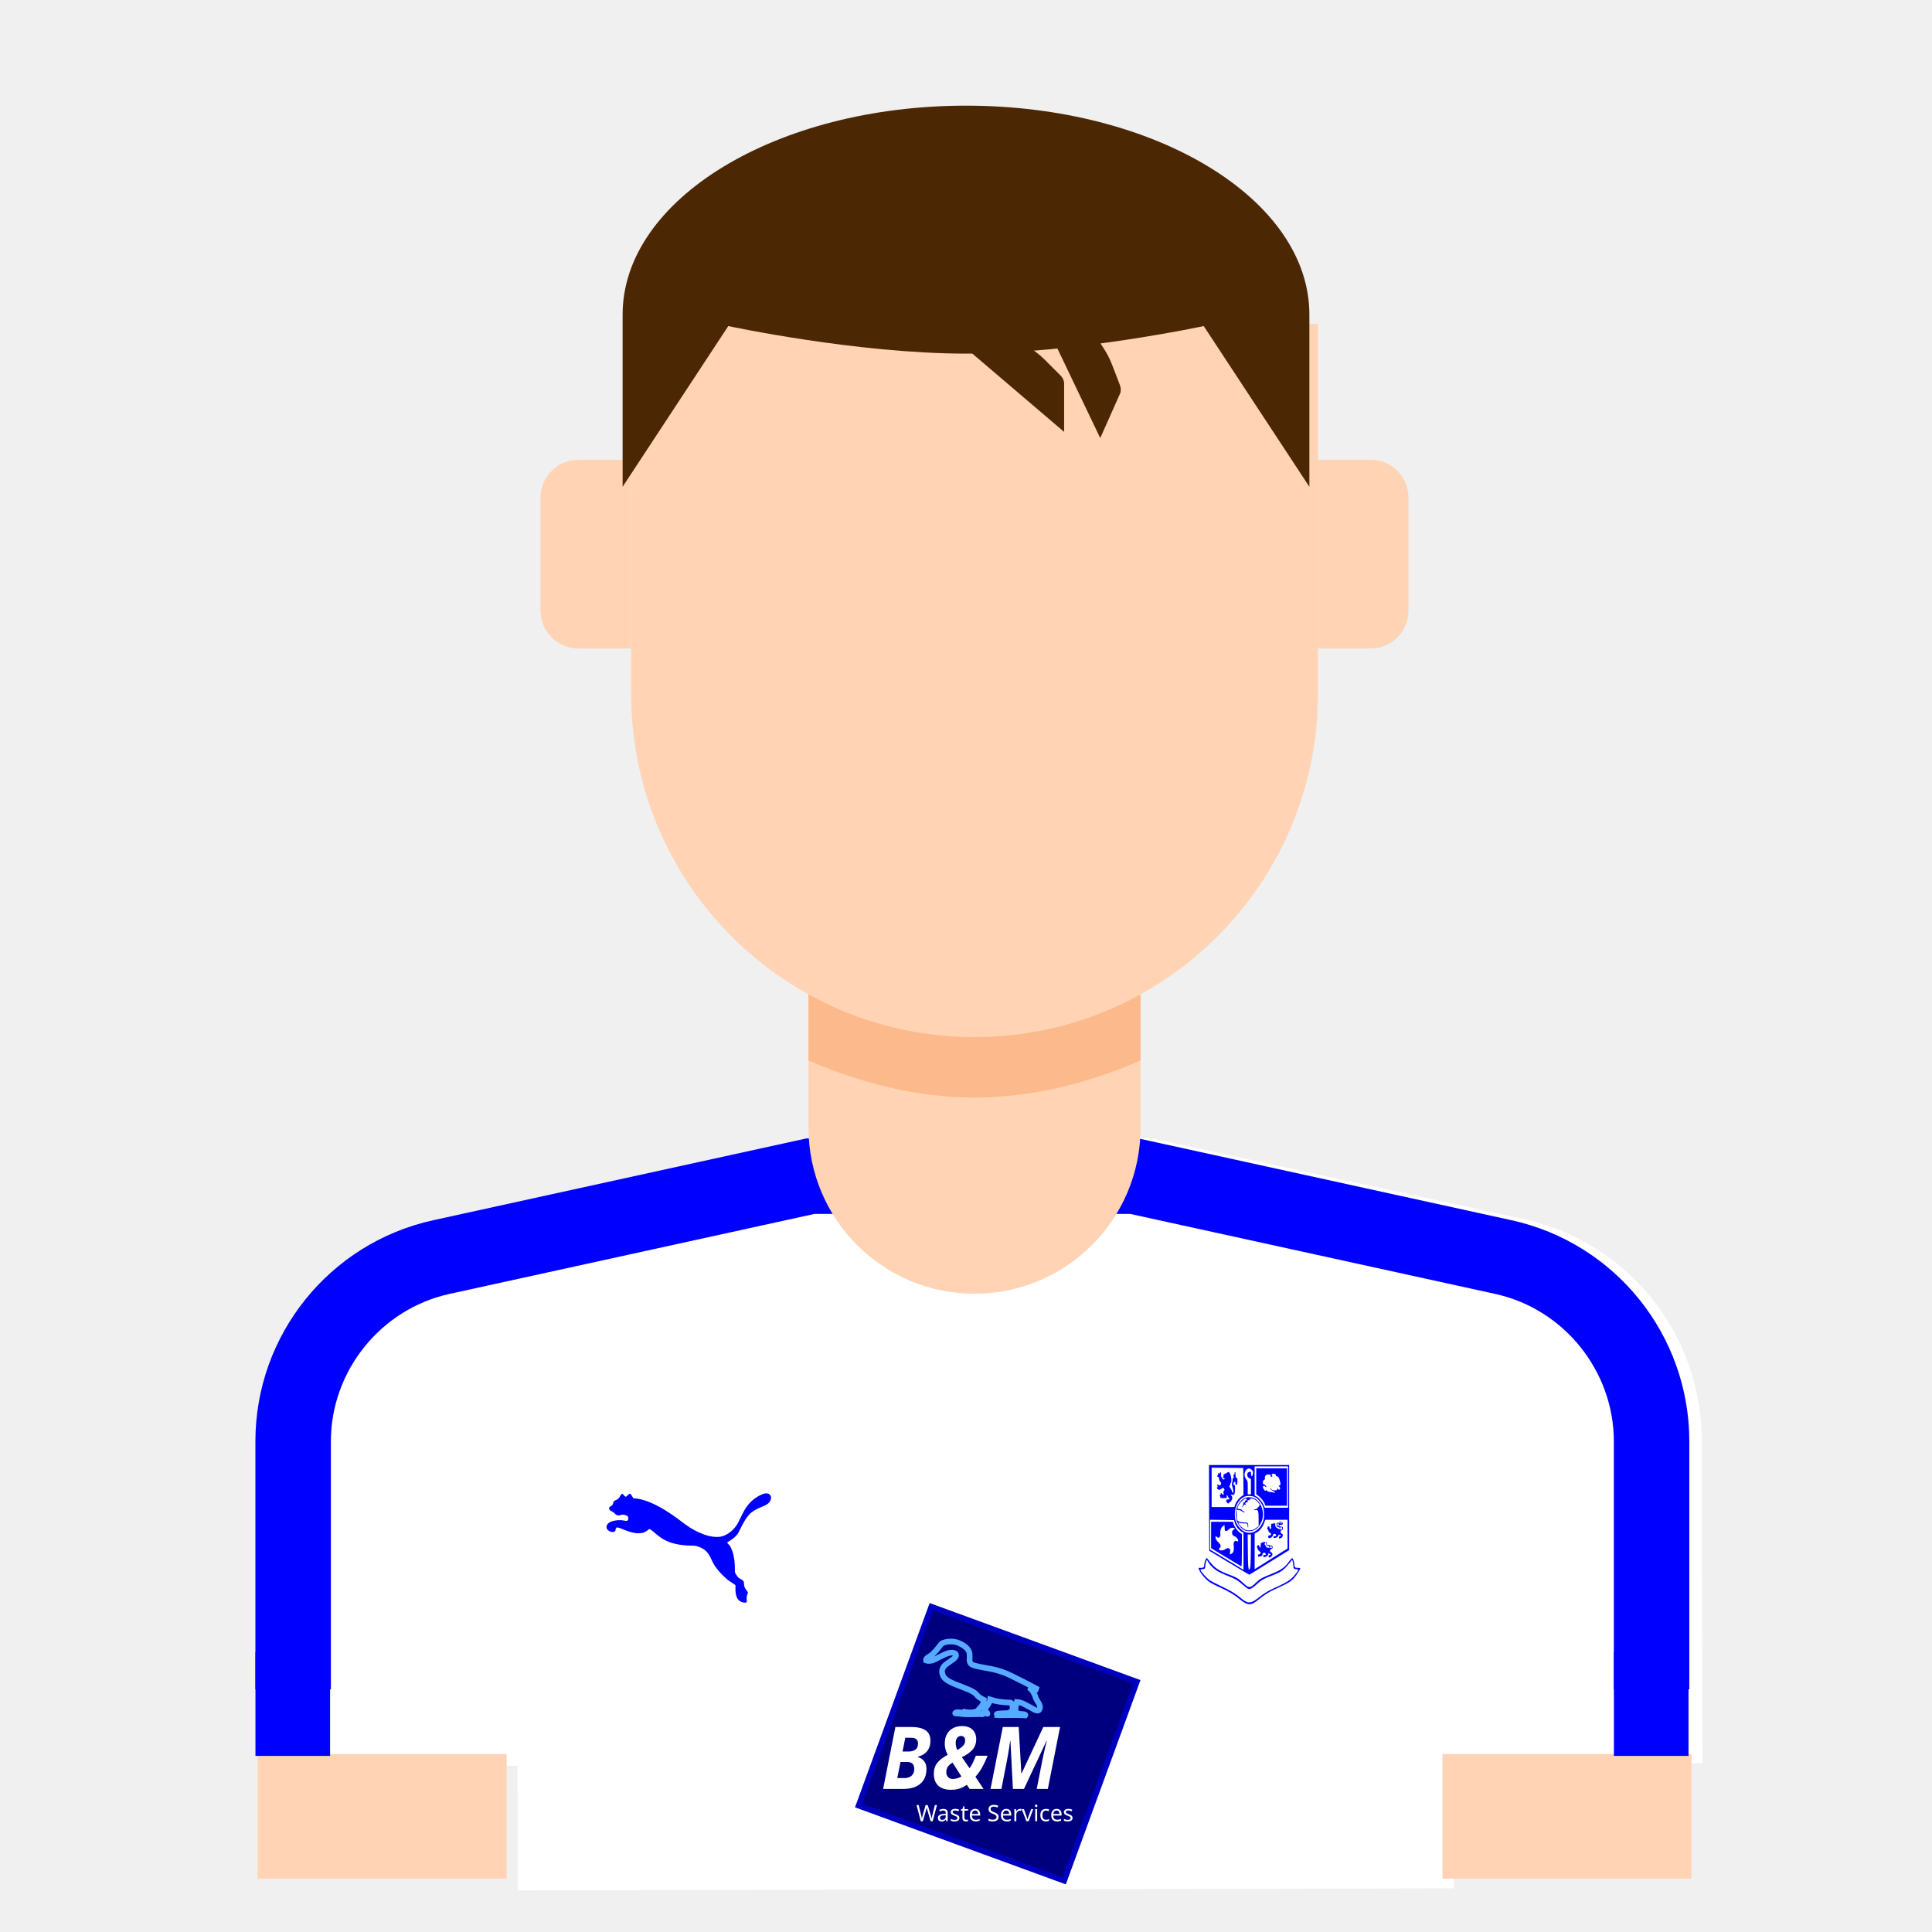
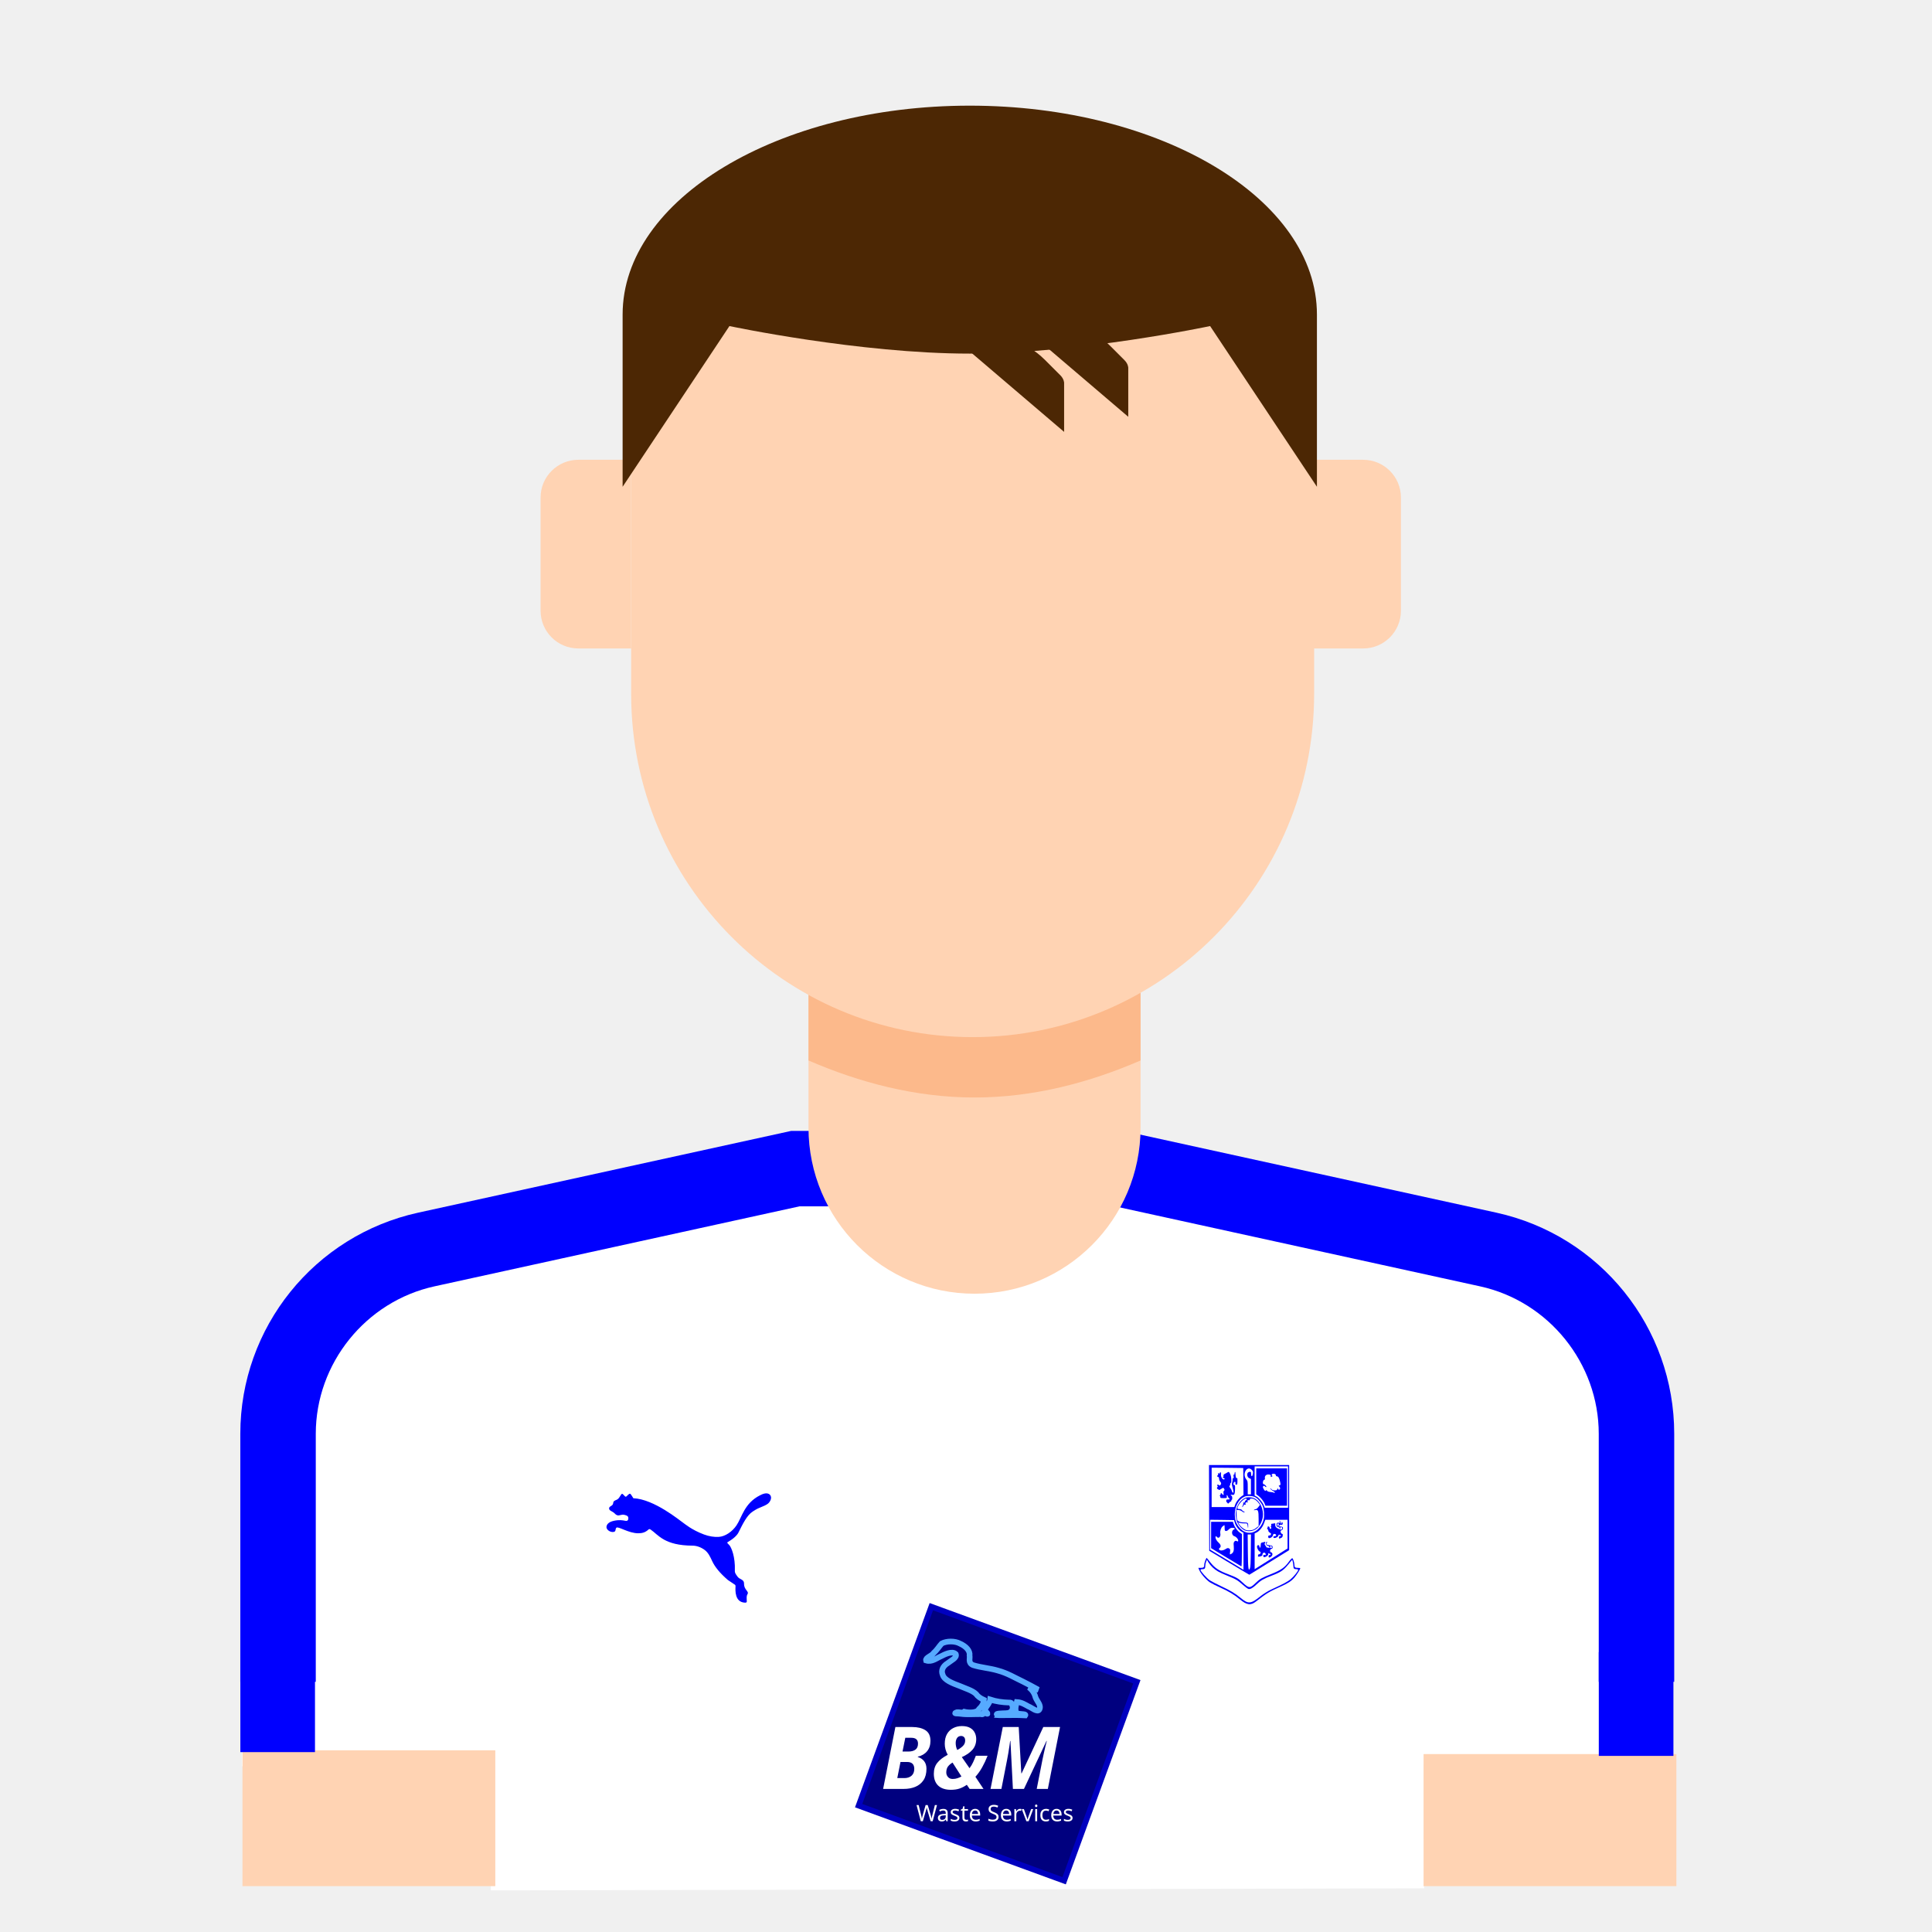
<svg xmlns="http://www.w3.org/2000/svg" width="512" height="512">
  <g>
    <rect fill="none" id="canvas_background" height="514" width="514" y="-1" x="-1" />
  </g>
  <g>
    <g id="shirt">
-       <g id="svg_1">
-         <g id="svg_2" transform="rotate(-0.1257073 261.0066,401.1983) ">
-           <path id="svg_3" fill="#ffffff" d="m261.007,301.698l44,0l98.846,21.665c27.533,6.035 47.154,30.421 47.154,58.609l0,85.726l-66,0l0,33l-124,0l-124,0l0,-33l-66,0l0,-85.726c0,-28.187 19.621,-52.574 47.154,-58.609l98.846,-21.665l44,0z" />
+       <g id="svg_1" stroke="null">
+         <g id="svg_2" transform="matrix(0.9973828,-0.002194005,0.002188268,0.9999976,-0.7131229,0.5736154) " stroke="null">
+           <path id="svg_3" fill="#ffffff" d="m254.007,301.683l44,0l98.846,21.665c27.533,6.035 47.154,30.421 47.154,58.609l0,85.726l-66,0l0,33l-124,0l-124,0l0,-33l-66,0l0,-85.726c0,-28.187 19.621,-52.574 47.154,-58.609l98.846,-21.665l44,0z" stroke="null" />
        </g>
-         <g id="svg_6">
-           <path d="m400.531,323.364l-98.846,-21.665l-44,0l-44,0l-98.846,21.665c-27.533,6.035 -47.154,30.421 -47.154,58.609l0,65.726l20,0l0,-65.726c0,-18.648 13.221,-35.08 31.436,-39.073l96.73,-21.201l83.668,0l96.73,21.201c18.215,3.992 31.436,20.425 31.436,39.073l0,65.726l20,0l0,-65.726c0,-28.188 -19.621,-52.574 -47.154,-58.609z" fill="#0000ff" id="svg_7" />
+         <g id="svg_6" stroke="null">
+           <path d="m396.531,321.364l-98.846,-21.665l-44,0l-44,0l-98.846,21.665c-27.533,6.035 -47.154,30.421 -47.154,58.609l0,65.726l20,0l0,-65.726c0,-18.648 13.221,-35.08 31.436,-39.073l96.73,-21.201l83.668,0l96.73,21.201c18.215,3.992 31.436,20.425 31.436,39.073l0,65.726l20,0l0,-65.726c0,-28.188 -19.621,-52.574 -47.154,-58.609z" fill="#0000ff" id="svg_7" stroke="null" />
        </g>
      </g>
    </g>
    <g id="skin-light">
      <g id="svg_10">
        <path id="svg_12" fill="#ffd3b3" d="m214.26,262.848l0,36c0,24.301 19.699,44 44,44s44,-19.699 44,-44l0,-36l-88,0z" />
      </g>
      <g id="svg_13">
        <path id="svg_14" fill="#fcb98b" d="m214.26,281.036c13.499,5.851 28.376,9.812 44,9.812s30.501,-3.961 44,-9.812l0,-18.188l-88,0l0,18.188z" />
      </g>
-       <g id="svg_15">
-         <path id="svg_16" fill="#ffd3b3" d="m349.26,85.848l0,98c0,50.258 -40.742,91 -91,91c-50.258,0 -91,-40.742 -91,-91l0,-98l182,0z" />
+       <g id="svg_15" stroke="null">
+         <path id="svg_16" fill="#ffd3b3" d="m348.26,85.848l0,98c0,50.258 -40.518,91 -90.5,91c-49.982,0 -90.5,-40.742 -90.5,-91l0,-98l181,0l0,0z" stroke="null" />
      </g>
      <g id="svg_17">
        <path id="svg_18" fill="#ffd3b3" d="m153.26,171.848l14,0l0,-50l-14,0c-5.523,0 -10,4.477 -10,10l0,30c0,5.523 4.477,10 10,10z" />
      </g>
      <g id="svg_19">
-         <path id="svg_20" fill="#ffd3b3" d="m363.26,171.848l-14,0l0,-50l14,0c5.523,0 10,4.477 10,10l0,30c0,5.523 -4.477,10 -10,10z" />
+         <path id="svg_20" fill="#ffd3b3" d="m361.26,171.848l-14,0l0,-50l14,0c5.523,0 10,4.477 10,10l0,30c0,5.523 -4.477,10 -10,10z" />
      </g>
-       <g id="svg_21">
-         <path id="svg_22" fill="#ffd3b3" d="m134.26,497.848l-66,0l0,-33l66,0l0,33z" />
+       <g stroke="null" id="svg_21">
+         <path stroke="null" id="svg_22" fill="#ffd3b3" d="m131.26,499.848l-67,0l0,-36l67,0l0,36z" />
      </g>
-       <g id="svg_23">
-         <path id="svg_24" fill="#ffd3b3" d="m382.26,464.848l66,0l0,33l-66,0l0,-33z" />
+       <g stroke="null" id="svg_23">
+         <path stroke="null" id="svg_24" fill="#ffd3b3" d="m377.26,464.848l67,0l0,35l-67,0l0,-35z" />
      </g>
    </g>
    <g id="svg_9" stroke="null">
      <path id="animal" fill="#0000ff" d="m164.842,395.878c-0.28,0.035 -0.55,0.916 -1.091,1.375c-0.396,0.33 -0.891,0.311 -1.153,0.72c-0.1,0.152 -0.068,0.414 -0.18,0.663c-0.222,0.502 -1,0.546 -1,1.092c-0.003,0.59 0.648,0.702 1.213,1.121c0.441,0.336 0.483,0.568 1.017,0.732c0.456,0.131 1.134,-0.3 1.744,-0.145c0.5,0.127 0.98,0.218 1.094,0.657c0.1,0.405 -0.007,1.032 -0.615,0.959c-0.205,-0.02 -1.093,-0.274 -2.183,-0.175c-1.317,0.128 -2.819,0.494 -2.966,1.746c-0.081,0.699 0.934,1.524 1.914,1.356c0.677,-0.113 0.357,-0.795 0.725,-1.126c0.484,-0.425 3.225,1.48 5.772,1.48c1.073,0 1.871,-0.231 2.663,-0.939c0.074,-0.054 0.164,-0.17 0.279,-0.177c0.108,0.008 0.297,0.098 0.359,0.137c2.051,1.406 3.602,4.228 11.143,4.261c1.061,0.005 2.268,0.437 3.255,1.205c0.88,0.694 1.393,1.774 1.894,2.869c0.755,1.643 2.107,3.241 4.158,5.02c0.112,0.095 1.8,1.215 1.936,1.298c0.02,0.013 0.145,0.265 0.102,0.405c-0.05,1.067 -0.232,4.168 2.479,4.309c0.662,0.029 0.49,-0.369 0.49,-0.642c-0.002,-0.54 -0.117,-1.077 0.216,-1.631c0.456,-0.76 -0.968,-1.11 -0.927,-2.755c0.029,-1.226 -1.179,-1.017 -1.791,-1.952c-0.353,-0.541 -0.667,-0.828 -0.644,-1.49c0.138,-3.725 -0.93,-6.173 -1.462,-6.775c-0.415,-0.454 -0.759,-0.634 -0.38,-0.843c2.263,-1.276 2.776,-2.461 2.776,-2.461c1.203,-2.412 2.285,-4.615 3.777,-5.585c0.3,-0.201 1.071,-0.691 1.544,-0.884c1.392,-0.56 2.125,-0.9 2.53,-1.235c0.639,-0.531 1.146,-1.641 0.532,-2.313c-0.763,-0.83 -2.082,-0.172 -2.663,0.123c-4.159,2.105 -4.772,5.819 -6.213,7.952c-1.15,1.704 -3.018,2.956 -4.689,3.058c-1.252,0.079 -2.603,-0.137 -3.947,-0.64c-3.27,-1.223 -5.058,-2.801 -5.482,-3.08c-0.878,-0.578 -7.697,-6.289 -13.223,-6.522c0,0 -0.686,-1.172 -0.859,-1.19c-0.404,-0.045 -0.818,0.699 -1.114,0.786c-0.277,0.078 -0.746,-0.805 -1.027,-0.766" stroke="null" />
    </g>
    <rect stroke="#0000bf" transform="rotate(20.075 264.4109,462.0998) " id="svg_31" height="56.137" width="57.983" y="434.032" x="235.419" stroke-width="1.5" fill="#00007f" />
-     <rect stroke="#0000ff" id="svg_4" height="26" width="18.277" y="438.581" x="68.447" stroke-width="1.5" fill="#0000ff" />
-     <rect stroke="#0000ff" id="svg_5" height="26" width="18.277" y="438.581" x="428.447" stroke-width="1.5" fill="#0000ff" />
+     <rect id="svg_4" height="27" width="18.277" y="436.581" x="64.447" stroke-width="1.5" fill="#0000ff" stroke="#0000ff" />
+     <rect stroke="#0000ff" id="svg_5" height="26" width="18.277" y="438.581" x="424.447" stroke-width="1.5" fill="#0000ff" />
    <text stroke="#0000bf" transform="matrix(1.071669,0,0,1.148639,-17.16911,-71.00088) " font-weight="bold" font-style="italic" xml:space="preserve" text-anchor="start" font-family="Arvo, sans-serif" font-size="20" id="svg_8" y="474.548" x="233.891" stroke-width="0" fill="#ffffff">B&amp;M</text>
-     <path stroke="#56aaff" id="svg_29" d="m264.597,454.531c-1.562,-0.477 1.305,-0.481 1.963,-0.514c1.708,-0.018 1.94,-1.196 1.764,-1.945c-0.25,-0.307 -0.005,-0.974 -0.885,-0.874c-1.758,-0.047 -3.498,-0.298 -5.028,-0.799c-0.094,0.842 -0.831,1.613 -1.322,2.41c-0.645,0.403 1.64,1.843 0.049,1.2c-1.03,-0.55 0.007,0.572 -1.272,0.256c-1.736,-0.021 -3.534,0.157 -5.229,-0.081c-0.57,-0.137 -2.354,0.034 -1.054,-0.425c0.738,-0.077 1.385,0.293 1.942,-0.133c1.321,0.313 3.422,0.316 3.902,-0.672c0.798,-0.748 1.287,-1.586 1.317,-2.464c-0.934,-0.413 -1.675,-0.947 -2.1,-1.583c-0.983,-0.93 -2.776,-1.44 -4.247,-2.084c-1.951,-0.729 -4.197,-1.569 -4.579,-3.008c-0.465,-1.067 0.003,-2.236 1.32,-3.046c0.889,-0.73 2.541,-1.409 2.163,-2.412c-0.961,-0.982 -3.039,0.127 -3.982,0.604c-1.137,0.462 -2.36,1.581 -3.911,1.079c-0.196,-0.76 1.561,-1.236 1.993,-1.945c0.895,-0.798 1.425,-1.725 2.159,-2.546c1.328,-0.71 3.523,-0.714 4.835,0.019c1.674,0.749 2.718,1.932 2.554,3.162c0.161,0.849 -0.472,1.956 0.94,2.546c2.041,0.651 4.447,0.808 6.522,1.432c2.594,0.688 4.541,1.929 6.724,2.95c1.344,0.701 2.725,1.381 4.002,2.122c-0.854,-0.147 -1.644,-0.396 -2.461,-0.599c1.058,0.79 1.533,1.762 1.784,2.733c0.412,1.029 1.564,2.035 0.986,3.124c-0.504,0.906 -2.11,-0.559 -2.896,-0.816c-0.898,-0.486 -1.786,-1.087 -3.087,-1.171c-0.235,0.874 -0.476,1.782 -0.209,2.657c0.157,0.775 2.85,0.31 2.46,0.884c-2.256,-0.141 -4.521,-0.022 -6.783,-0.039l-0.335,-0.02l0,0l0,0z" stroke-width="1.5" fill="none" />
+     <path stroke="#56aaff" id="svg_29" d="m264.597,454.531c-1.562,-0.477 1.305,-0.481 1.963,-0.514c1.708,-0.018 1.94,-1.196 1.764,-1.945c-0.25,-0.307 -0.005,-0.974 -0.885,-0.874c-1.758,-0.047 -3.498,-0.298 -5.028,-0.799c-0.094,0.842 -0.831,1.613 -1.322,2.41c-0.645,0.403 1.64,1.843 0.049,1.2c-1.03,-0.55 0.007,0.572 -1.272,0.256c-1.736,-0.021 -3.534,0.157 -5.229,-0.081c-0.57,-0.137 -2.354,0.034 -1.054,-0.425c0.738,-0.077 1.385,0.293 1.942,-0.133c1.321,0.313 3.422,0.316 3.902,-0.672c0.798,-0.748 1.287,-1.586 1.317,-2.464c-0.934,-0.413 -1.675,-0.947 -2.1,-1.583c-0.983,-0.93 -2.776,-1.44 -4.247,-2.084c-1.951,-0.729 -4.197,-1.569 -4.579,-3.008c-0.465,-1.067 0.003,-2.236 1.32,-3.046c0.889,-0.73 2.541,-1.409 2.163,-2.412c-0.961,-0.982 -3.039,0.127 -3.982,0.604c-1.137,0.462 -2.36,1.581 -3.911,1.079c-0.196,-0.76 1.561,-1.236 1.993,-1.945c0.895,-0.798 1.425,-1.725 2.159,-2.546c1.328,-0.71 3.523,-0.714 4.835,0.019c1.674,0.749 2.718,1.932 2.554,3.162c0.161,0.849 -0.472,1.956 0.94,2.546c2.041,0.651 4.447,0.808 6.522,1.432c2.594,0.688 4.541,1.929 6.724,2.95c1.344,0.701 2.725,1.381 4.002,2.122c-0.854,-0.147 -1.644,-0.396 -2.461,-0.599c1.058,0.79 1.533,1.762 1.784,2.733c0.412,1.029 1.564,2.035 0.986,3.124c-0.504,0.906 -2.11,-0.559 -2.896,-0.816c-0.898,-0.486 -1.786,-1.087 -3.087,-1.171c-0.235,0.874 -0.476,1.782 -0.209,2.657c0.157,0.775 2.85,0.31 2.46,0.884c-2.256,-0.141 -4.521,-0.022 -6.783,-0.039l-0.335,-0.02l0,0l0,0l0,-0z" stroke-width="1.5" fill="none" />
    <text xml:space="preserve" text-anchor="start" font-family="Arvo, sans-serif" font-size="6" id="svg_33" y="482.644" x="242.812" fill-opacity="null" stroke-width="0" stroke="#0000bf" fill="#ffffff">Waste Services</text>
    <g transform="translate(0,217) scale(0.1,-0.1) " fill="#000000" id="svg_31">
-       <path d="m3204.229,-1826.051l0.422,-113.631l43.185,-26.018c23.632,-14.16 47.546,-28.496 53.032,-31.682l9.988,-5.841l52.751,32.567l52.751,32.567l0,112.746l0,112.923l-106.205,0l-106.205,0l0.281,-113.631l0,-0zm209.316,55.223l0,-54.869l-30.947,0l-30.947,0l-2.673,6.726c-3.235,8.142 -13.223,20 -19.412,23.186l-4.642,2.301l0,38.762l0,38.762l44.311,0l44.311,0l0,-54.869l-0,-0zm-118.443,14.691l0.281,-35.753l-4.22,-2.832c-7.033,-4.602 -14.77,-14.337 -17.584,-22.124l-2.532,-7.08l-30.103,0l-29.963,0l0,52.214l0,52.214l41.919,-0.354l41.779,-0.531l0.422,-35.753l0,-0zm22.226,30.797c3.376,-3.717 3.657,-4.956 2.813,-10.797c-0.985,-6.903 -4.22,-8.142 -4.501,-1.77c-0.141,1.77 -0.281,4.425 -0.422,5.664c-0.141,3.186 -7.174,1.947 -9.003,-1.593c-2.391,-4.779 0,-11.682 4.642,-13.629l4.22,-1.947l0,-20.354l0,-20.531l-4.22,0l-4.22,0l0,17.523c0,17.169 -0.141,17.7 -4.22,22.832c-11.254,14.337 2.813,37.523 14.911,24.602l0,0zm11.113,-73.453c6.611,-4.248 14.911,-14.691 18.287,-23.186c3.235,-8.142 4.361,-24.779 2.11,-34.337c-2.673,-12.036 -10.832,-24.248 -20.256,-30.266c-15.755,-10.266 -33.62,-6.018 -45.858,10.62c-7.737,10.62 -10.269,18.585 -10.41,32.744c0,20.354 10.269,39.824 25.039,46.55c8.018,3.894 23.773,2.655 31.088,-2.124zm-55.986,-66.727c2.391,-8.673 10.55,-19.469 17.584,-23.363l5.345,-3.009l0,-49.028l0,-49.205l-30.525,18.585c-16.88,10.266 -36.855,22.301 -44.311,26.726l-13.786,8.142l0,39.647l0,39.47l31.791,-0.354l31.932,-0.531l1.969,-7.08l-0,0zm139.684,-30.089l0,-38.054l-43.607,-27.434l-43.607,-27.434l0,47.435l0,47.435l4.642,2.124c7.455,3.363 16.036,13.806 19.975,24.248l3.657,9.735l29.4,0l29.541,0l0,-38.054l-0,0zm-97.343,-43.718c-0.281,-32.39 -0.844,-44.072 -2.391,-47.258c-3.939,-8.85 -5.064,0.354 -5.486,46.373l-0.422,43.718l4.361,0l4.361,0l-0.422,-42.833l-0,0z" id="svg_33" fill="#0000ff" stroke="null" />
-       <path d="m3329.143,-1755.607l0,-34.337l6.189,-4.602c6.471,-4.779 14.208,-14.691 16.599,-21.593l1.547,-4.248l28.696,0l28.556,0l0,49.559l0,49.559l-40.794,0l-40.794,0l0,-34.337l0,-0zm49.797,19.116c1.266,-0.531 2.251,-2.124 2.251,-3.54c0,-1.416 1.407,-2.478 3.235,-2.478c3.517,0 6.752,-6.549 8.581,-17.169c0.844,-4.779 0.563,-5.664 -2.11,-6.726c-2.813,-1.239 -2.813,-1.416 -0.844,-3.009c3.376,-2.301 3.095,-8.496 -0.422,-8.496c-1.688,0 -2.813,1.239 -2.954,3.186c0,2.301 -0.281,2.124 -1.266,-0.885c-1.125,-3.363 -2.391,-4.071 -7.455,-4.071c-3.798,0 -6.893,1.062 -8.018,2.655c-0.985,1.416 -2.391,2.655 -3.235,2.655c-2.11,0 4.783,-6.372 8.581,-7.788c1.688,-0.708 3.095,-2.124 3.095,-3.186c0,-1.062 -0.985,-1.239 -2.391,-0.531c-1.407,0.885 -5.627,1.593 -9.565,1.947c-4.22,0.354 -7.596,1.593 -8.581,3.186c-1.125,2.124 -1.829,2.301 -3.235,0.531c-1.407,-1.593 -2.391,-1.062 -5.064,2.832c-1.829,2.655 -3.095,6.018 -2.673,7.434c0.985,3.009 4.22,3.54 5.486,0.885c0.422,-0.885 1.829,-1.77 2.954,-1.77c1.407,0 1.266,0.885 -0.844,3.54c-1.547,1.947 -3.657,3.54 -4.783,3.54c-1.125,0 -2.391,1.239 -2.813,2.832c-0.985,3.363 1.407,9.558 3.939,9.558c1.125,0 1.688,1.416 1.266,4.071c-0.985,6.018 3.798,10.443 10.41,9.735c4.079,-0.354 5.345,-1.239 5.205,-3.54c-0.281,-3.54 -0.281,-3.54 2.954,-2.124c1.688,0.885 1.829,1.593 0.703,2.478c-4.22,3.363 2.251,6.903 7.596,4.248l-0,0z" id="svg_34" fill="#0000ff" stroke="null" />
-       <path d="m3253.182,-1731.89c-1.125,-0.885 -4.22,-2.478 -6.752,-3.717c-3.517,-1.593 -4.501,-3.009 -4.079,-5.487c0.563,-2.124 0,-3.186 -1.547,-3.186c-1.407,-0.177 -0.563,-1.239 1.829,-2.478c3.798,-2.124 3.939,-2.478 1.547,-3.717c-3.939,-2.124 -9.565,7.08 -8.44,13.806c0.563,3.717 0.281,4.779 -1.547,4.779c-1.266,0 -1.829,-0.885 -1.266,-1.947c0.563,-1.416 -0.141,-1.593 -2.251,-0.708c-2.251,0.885 -2.954,0.708 -2.532,-1.062c0.422,-1.416 -0.281,-3.54 -1.547,-4.602c-1.969,-1.947 -1.829,-2.301 0.985,-3.363c2.11,-0.708 3.095,-2.478 3.095,-5.31c0,-2.301 1.266,-5.664 2.813,-7.257c3.376,-3.717 3.517,-6.372 0.703,-9.381c-1.688,-1.77 -2.532,-1.77 -4.22,0c-2.673,2.832 -5.627,0.531 -3.376,-2.832c1.125,-1.77 1.125,-2.478 0,-2.478c-0.844,0 -1.547,-1.239 -1.547,-2.655c0,-1.416 0.844,-2.655 1.969,-2.655c1.125,0 2.251,-0.885 2.532,-1.947c0.281,-1.062 2.813,-0.354 6.471,2.124c5.767,3.894 5.908,3.894 7.877,0.708c1.688,-3.009 1.688,-3.717 -0.281,-5.487c-1.407,-1.239 -1.829,-3.363 -1.125,-6.549c0.985,-5.31 -0.703,-6.195 -3.376,-2.124c-2.251,3.363 -4.22,3.363 -4.22,0.177c0,-1.416 -0.844,-3.009 -1.688,-3.54c-1.407,-0.885 -1.407,-1.239 -0.141,-2.124c0.985,-0.531 1.407,-1.947 0.985,-3.186c-0.563,-1.593 1.688,-2.124 8.581,-2.124c8.862,0.177 9.284,0.354 8.44,4.248c-0.985,5.31 1.266,4.956 3.235,-0.531c0.844,-2.478 2.251,-4.425 3.095,-4.425c0.703,0 1.407,-0.708 1.407,-1.593c0,-0.885 -1.969,-1.416 -4.501,-1.239c-3.657,0.177 -4.501,-0.531 -4.642,-3.363c0,-1.947 0.563,-3.717 1.266,-3.894c0.703,-0.177 1.688,-1.239 2.391,-2.478c0.844,-1.947 1.829,-1.416 4.501,1.593c1.829,2.124 3.798,3.363 4.22,2.655c0.563,-0.531 0.985,0.177 0.985,1.77c0,1.593 0.703,3.009 1.407,3.009c0.844,0 1.266,2.478 1.125,5.31c-0.141,3.009 -1.125,5.31 -2.11,5.31c-0.985,0 -1.829,0.708 -1.829,1.77c0,0.885 1.829,1.239 3.939,0.708c5.205,-1.416 6.893,1.593 7.315,12.567c0.422,12.213 0.281,13.275 -2.251,13.275c-3.095,0 -1.969,7.788 1.266,8.496c1.829,0.531 2.251,-0.354 2.11,-3.54c-0.281,-3.009 0.281,-4.071 2.391,-4.071c2.391,0 2.813,1.239 2.954,9.381c0.281,6.018 -0.141,8.85 -1.125,8.142c-2.11,-1.77 -3.939,2.832 -3.939,10.443c0,4.071 -0.563,6.372 -1.407,5.664c-0.703,-0.531 -1.407,-2.655 -1.407,-4.602c0,-2.301 -0.563,-3.186 -1.688,-2.301c-1.125,0.885 -1.266,-0.354 -0.703,-4.248c0.703,-4.425 0.422,-5.664 -1.266,-5.664c-1.125,0 -1.688,-0.885 -1.266,-1.77c0.422,-1.062 0.141,-4.425 -0.844,-7.788c-1.407,-5.133 -1.407,-7.257 0.563,-13.806c1.266,-4.248 2.391,-9.558 2.391,-11.859c0,-3.54 -0.281,-3.717 -2.11,-1.947c-1.125,1.239 -2.11,3.009 -2.11,4.071c0,1.062 -1.688,4.248 -3.798,7.08c-2.673,3.54 -3.376,5.487 -2.11,6.018c0.844,0.531 1.688,2.301 1.688,4.071c0,1.77 0.703,3.54 1.547,3.894c2.391,1.062 1.829,14.868 -0.985,21.947c-2.954,7.257 -4.361,8.319 -7.596,6.018l0,0z" id="svg_35" fill="#0000ff" stroke="null" />
+       <path d="m3204.229,-1826.051l0.422,-113.631l43.185,-26.018c23.632,-14.16 47.546,-28.496 53.032,-31.682l9.988,-5.841l52.751,32.567l52.751,32.567l0,112.746l0,112.923l-106.205,0l-106.205,0l0.281,-113.631l0,0zm209.316,55.223l0,-54.869l-30.947,0l-30.947,0l-2.673,6.726c-3.235,8.142 -13.223,20 -19.412,23.186l-4.642,2.301l0,38.762l0,38.762l44.311,0l44.311,0l0,-54.869l0,0zm-118.443,14.691l0.281,-35.753l-4.22,-2.832c-7.033,-4.602 -14.77,-14.337 -17.584,-22.124l-2.532,-7.08l-30.103,0l-29.963,0l0,52.214l0,52.214l41.919,-0.354l41.779,-0.531l0.422,-35.753l0,0l0,0zm22.226,30.797c3.376,-3.717 3.657,-4.956 2.813,-10.797c-0.985,-6.903 -4.22,-8.142 -4.501,-1.77c-0.141,1.77 -0.281,4.425 -0.422,5.664c-0.141,3.186 -7.174,1.947 -9.003,-1.593c-2.391,-4.779 0,-11.682 4.642,-13.629l4.22,-1.947l0,-20.354l0,-20.531l-4.22,0l-4.22,0l0,17.523c0,17.169 -0.141,17.7 -4.22,22.832c-11.254,14.337 2.813,37.523 14.911,24.602l0,0zm11.113,-73.453c6.611,-4.248 14.911,-14.691 18.287,-23.186c3.235,-8.142 4.361,-24.779 2.11,-34.337c-2.673,-12.036 -10.832,-24.248 -20.256,-30.266c-15.755,-10.266 -33.62,-6.018 -45.858,10.62c-7.737,10.62 -10.269,18.585 -10.41,32.744c0,20.354 10.269,39.824 25.039,46.55c8.018,3.894 23.773,2.655 31.088,-2.124zm-55.986,-66.727c2.391,-8.673 10.55,-19.469 17.584,-23.363l5.345,-3.009l0,-49.028l0,-49.205l-30.525,18.585c-16.88,10.266 -36.855,22.301 -44.311,26.726l-13.786,8.142l0,39.647l0,39.47l31.791,-0.354l31.932,-0.531l1.969,-7.08l0,0zm139.684,-30.089l0,-38.054l-43.607,-27.434l-43.607,-27.434l0,47.435l0,47.435l4.642,2.124c7.455,3.363 16.036,13.806 19.975,24.248l3.657,9.735l29.4,0l29.541,0l0,-38.054l0,0zm-97.343,-43.718c-0.281,-32.39 -0.844,-44.072 -2.391,-47.258c-3.939,-8.85 -5.064,0.354 -5.486,46.373l-0.422,43.718l4.361,0l4.361,0l-0.422,-42.833l0,0z" id="svg_33" fill="#0000ff" stroke="null" />
+       <path d="m3329.143,-1755.607l0,-34.337l6.189,-4.602c6.471,-4.779 14.208,-14.691 16.599,-21.593l1.547,-4.248l28.696,0l28.556,0l0,49.559l0,49.559l-40.794,0l-40.794,0l0,-34.337l0,0zm49.797,19.116c1.266,-0.531 2.251,-2.124 2.251,-3.54c0,-1.416 1.407,-2.478 3.235,-2.478c3.517,0 6.752,-6.549 8.581,-17.169c0.844,-4.779 0.563,-5.664 -2.11,-6.726c-2.813,-1.239 -2.813,-1.416 -0.844,-3.009c3.376,-2.301 3.095,-8.496 -0.422,-8.496c-1.688,0 -2.813,1.239 -2.954,3.186c0,2.301 -0.281,2.124 -1.266,-0.885c-1.125,-3.363 -2.391,-4.071 -7.455,-4.071c-3.798,0 -6.893,1.062 -8.018,2.655c-0.985,1.416 -2.391,2.655 -3.235,2.655c-2.11,0 4.783,-6.372 8.581,-7.788c1.688,-0.708 3.095,-2.124 3.095,-3.186c0,-1.062 -0.985,-1.239 -2.391,-0.531c-1.407,0.885 -5.627,1.593 -9.566,1.947c-4.22,0.354 -7.596,1.593 -8.581,3.186c-1.125,2.124 -1.829,2.301 -3.235,0.531c-1.407,-1.593 -2.391,-1.062 -5.064,2.832c-1.829,2.655 -3.095,6.018 -2.673,7.434c0.985,3.009 4.22,3.54 5.486,0.885c0.422,-0.885 1.829,-1.77 2.954,-1.77c1.407,0 1.266,0.885 -0.844,3.54c-1.547,1.947 -3.657,3.54 -4.783,3.54c-1.125,0 -2.391,1.239 -2.813,2.832c-0.985,3.363 1.407,9.558 3.939,9.558c1.125,0 1.688,1.416 1.266,4.071c-0.985,6.018 3.798,10.443 10.41,9.735c4.079,-0.354 5.345,-1.239 5.205,-3.54c-0.281,-3.54 -0.281,-3.54 2.954,-2.124c1.688,0.885 1.829,1.593 0.703,2.478c-4.22,3.363 2.251,6.903 7.596,4.248l0,0z" id="svg_34" fill="#0000ff" stroke="null" />
+       <path d="m3253.182,-1731.89c-1.125,-0.885 -4.22,-2.478 -6.752,-3.717c-3.517,-1.593 -4.501,-3.009 -4.079,-5.487c0.563,-2.124 0,-3.186 -1.547,-3.186c-1.407,-0.177 -0.563,-1.239 1.829,-2.478c3.798,-2.124 3.939,-2.478 1.547,-3.717c-3.939,-2.124 -9.565,7.08 -8.44,13.806c0.563,3.717 0.281,4.779 -1.547,4.779c-1.266,0 -1.829,-0.885 -1.266,-1.947c0.563,-1.416 -0.141,-1.593 -2.251,-0.708c-2.251,0.885 -2.954,0.708 -2.532,-1.062c0.422,-1.416 -0.281,-3.54 -1.547,-4.602c-1.969,-1.947 -1.829,-2.301 0.985,-3.363c2.11,-0.708 3.095,-2.478 3.095,-5.31c0,-2.301 1.266,-5.664 2.813,-7.257c3.376,-3.717 3.517,-6.372 0.703,-9.381c-1.688,-1.77 -2.532,-1.77 -4.22,0c-2.673,2.832 -5.627,0.531 -3.376,-2.832c1.125,-1.77 1.125,-2.478 0,-2.478c-0.844,0 -1.547,-1.239 -1.547,-2.655c0,-1.416 0.844,-2.655 1.969,-2.655c1.125,0 2.251,-0.885 2.532,-1.947c0.281,-1.062 2.813,-0.354 6.471,2.124c5.767,3.894 5.908,3.894 7.877,0.708c1.688,-3.009 1.688,-3.717 -0.281,-5.487c-1.407,-1.239 -1.829,-3.363 -1.125,-6.549c0.985,-5.31 -0.703,-6.195 -3.376,-2.124c-2.251,3.363 -4.22,3.363 -4.22,0.177c0,-1.416 -0.844,-3.009 -1.688,-3.54c-1.407,-0.885 -1.407,-1.239 -0.141,-2.124c0.985,-0.531 1.407,-1.947 0.985,-3.186c-0.563,-1.593 1.688,-2.124 8.581,-2.124c8.862,0.177 9.284,0.354 8.44,4.248c-0.985,5.31 1.266,4.956 3.235,-0.531c0.844,-2.478 2.251,-4.425 3.095,-4.425c0.703,0 1.407,-0.708 1.407,-1.593c0,-0.885 -1.969,-1.416 -4.501,-1.239c-3.657,0.177 -4.501,-0.531 -4.642,-3.363c0,-1.947 0.563,-3.717 1.266,-3.894c0.703,-0.177 1.688,-1.239 2.391,-2.478c0.844,-1.947 1.829,-1.416 4.501,1.593c1.829,2.124 3.798,3.363 4.22,2.655c0.563,-0.531 0.985,0.177 0.985,1.77c0,1.593 0.703,3.009 1.407,3.009c0.844,0 1.266,2.478 1.125,5.31c-0.141,3.009 -1.125,5.31 -2.11,5.31c-0.985,0 -1.829,0.708 -1.829,1.77c0,0.885 1.829,1.239 3.939,0.708c5.205,-1.416 6.893,1.593 7.315,12.567c0.422,12.213 0.281,13.275 -2.251,13.275c-3.095,0 -1.969,7.788 1.266,8.496c1.829,0.531 2.251,-0.354 2.11,-3.54c-0.281,-3.009 0.281,-4.071 2.391,-4.071c2.391,0 2.813,1.239 2.954,9.381c0.281,6.018 -0.141,8.85 -1.125,8.142c-2.11,-1.77 -3.939,2.832 -3.939,10.443c0,4.071 -0.563,6.372 -1.407,5.664c-0.703,-0.531 -1.407,-2.655 -1.407,-4.602c0,-2.301 -0.563,-3.186 -1.688,-2.301c-1.125,0.885 -1.266,-0.354 -0.703,-4.248c0.703,-4.425 0.422,-5.664 -1.266,-5.664c-1.125,0 -1.688,-0.885 -1.266,-1.77c0.422,-1.062 0.141,-4.425 -0.844,-7.788c-1.407,-5.133 -1.407,-7.257 0.563,-13.806c1.266,-4.248 2.391,-9.558 2.391,-11.859c0,-3.54 -0.281,-3.717 -2.11,-1.947c-1.125,1.239 -2.11,3.009 -2.11,4.071c0,1.062 -1.688,4.248 -3.798,7.08c-2.673,3.54 -3.376,5.487 -2.11,6.018c0.844,0.531 1.688,2.301 1.688,4.071c0,1.77 0.703,3.54 1.547,3.894c2.391,1.062 1.829,14.868 -0.985,21.947c-2.954,7.257 -4.361,8.319 -7.596,6.018l0,0l-0,0z" id="svg_35" fill="#0000ff" stroke="null" />
      <path d="m3299.04,-1799.856c-20.538,-9.735 -29.963,-39.116 -20.397,-63.364c3.657,-9.027 11.676,-18.408 18.99,-21.947c9.565,-4.602 23.773,-2.832 32.354,3.894c8.299,6.372 15.333,20.177 16.74,32.567c1.969,18.054 -6.33,37.877 -19.553,46.373c-7.315,4.779 -20.819,5.841 -28.134,2.478l0,0zm4.923,-3.717c0,-0.885 -1.125,-2.124 -2.532,-2.655c-1.407,-0.531 -2.532,-2.124 -2.532,-3.54c0,-1.593 -0.985,-2.478 -2.673,-2.124c-1.547,0.354 -2.11,-0.177 -1.547,-1.416c0.563,-1.062 -0.141,-3.894 -1.266,-6.195c-1.266,-2.478 -1.829,-4.425 -1.266,-4.425c0.703,0 1.969,1.593 2.954,3.717c1.266,2.478 2.813,3.363 4.642,2.832c2.251,-0.708 2.532,-0.531 1.266,1.416c-1.969,2.832 0.703,5.487 4.923,4.779c2.391,-0.354 2.391,-0.177 0.703,1.416c-1.829,1.416 -1.829,1.947 -0.141,3.363c1.125,0.885 2.813,1.239 3.939,0.708c1.125,-0.531 1.829,0 1.547,1.416c-0.703,3.894 7.877,4.071 13.926,0c2.954,-1.77 7.174,-5.664 9.284,-8.673l3.939,-5.133l-4.22,-5.487c-2.251,-3.186 -5.205,-5.664 -6.752,-5.664c-1.407,0 -3.517,-0.885 -4.642,-1.947c-1.547,-1.239 -0.703,-1.416 2.954,-0.708c7.737,1.77 9.003,-1.416 9.003,-23.717l0,-18.585l-6.893,-5.31c-5.345,-4.248 -8.862,-5.487 -16.177,-6.018c-8.018,-0.531 -10.269,0 -16.88,4.425c-4.079,2.655 -9.143,7.611 -11.113,10.797l-3.517,5.664l4.783,-1.239c2.673,-0.885 8.159,-1.416 12.238,-1.239c6.33,0.177 7.455,-0.354 8.018,-3.54c0.281,-2.124 0.844,-5.31 1.125,-7.257c0.422,-2.124 0.703,-1.416 0.844,2.124c0.281,10.266 -0.563,11.151 -11.394,11.151c-10.128,0 -17.021,3.009 -18.568,7.965c-0.422,1.593 -0.844,7.965 -0.844,14.16l0,11.151l5.345,-0.354c2.954,-0.177 6.893,-1.593 8.721,-3.363c1.829,-1.593 4.783,-3.009 6.33,-3.009c2.11,0.177 1.688,0.708 -1.547,2.478c-2.532,1.416 -4.923,3.363 -5.345,4.425c-0.563,1.062 -3.095,1.947 -5.627,1.947c-6.049,0 -6.752,1.239 -4.361,6.903c4.923,12.036 23.351,26.726 23.351,18.762l0,0z" id="svg_36" fill="#0000ff" stroke="null" />
      <path d="m3209.575,-1897.911l0,-34.868l39.528,-23.894c21.804,-13.098 40.091,-24.071 40.794,-24.425c0.703,-0.354 1.266,17.7 1.266,42.479l0,43.187l-5.486,3.894c-6.611,4.602 -13.786,14.691 -16.458,22.832l-1.969,5.841l-28.837,0l-28.837,0l0,-35.045l0,0zm35.871,18.762c0,-6.549 0.422,-7.611 3.235,-8.142c1.829,-0.354 4.923,1.239 7.455,3.894c2.954,3.186 5.908,4.602 9.706,4.602c6.049,0 8.581,-2.655 4.22,-4.425c-7.174,-2.832 -6.471,-15.576 0.985,-17.877c5.064,-1.416 10.269,-7.434 10.269,-11.505c0,-2.832 -0.563,-3.009 -3.657,-1.416c-2.954,1.239 -4.361,1.062 -6.33,-1.239c-2.251,-2.478 -2.532,-4.602 -1.688,-12.567c0.985,-10.974 -0.844,-16.815 -6.189,-19.823c-4.642,-2.655 -4.501,-2.832 -3.657,5.133c0.703,6.195 0.422,7.257 -2.673,9.027c-2.954,1.593 -4.501,1.239 -9.284,-1.77c-6.471,-4.248 -14.63,-4.779 -16.88,-1.416c-1.125,1.77 -0.844,2.832 1.266,4.425c4.361,3.363 3.235,8.673 -2.813,14.16c-5.767,4.956 -9.565,12.744 -7.877,16.107c0.563,1.416 1.547,1.062 2.954,-0.708c4.923,-6.195 11.394,0.177 9.425,9.381c-1.125,5.841 1.969,15.222 6.33,18.408c2.11,1.77 4.079,3.186 4.501,3.186c0.422,0 0.703,-3.363 0.703,-7.434l0,0z" id="svg_37" fill="#0000ff" stroke="null" />
      <path d="m3390.756,-1862.335c2.954,-1.416 1.829,-4.248 -1.407,-3.186c-4.361,1.239 -7.033,-1.416 -6.471,-6.372c0.281,-3.186 1.407,-4.425 4.361,-4.779c2.11,-0.354 3.798,-1.416 3.798,-2.301c0,-0.885 0.703,-1.593 1.547,-1.593c0.703,0 0.985,0.885 0.563,1.77c-0.422,1.062 0.422,1.77 1.969,1.77c2.954,0 4.079,-4.248 1.547,-6.195c-2.251,-1.77 -13.223,3.009 -15.614,6.726c-1.266,1.947 -1.969,4.956 -1.547,6.903c0.422,2.655 0,3.009 -2.673,2.478c-1.829,-0.531 -4.501,-0.885 -6.049,-0.885c-1.829,-0.177 -2.391,-1.062 -1.829,-3.717c0.422,-1.947 0,-3.54 -0.844,-3.54c-1.266,0 -1.266,-0.354 0,-1.416c0.985,-0.708 1.266,-2.301 0.563,-3.717c-1.407,-2.832 -4.361,-1.062 -4.361,2.655c0,1.416 -1.266,2.478 -2.954,2.478c-1.547,0 -2.391,-0.708 -1.969,-1.77c0.422,-0.885 0.141,-1.77 -0.844,-1.77c-1.125,0 -0.844,-1.062 0.563,-3.186c1.407,-1.77 2.391,-4.248 2.391,-5.487c0,-1.062 1.547,-3.009 3.517,-4.071c1.969,-1.062 3.517,-2.478 3.517,-3.009c-0.141,-3.009 -2.532,-5.487 -4.501,-4.602c-2.391,1.239 -4.22,-2.832 -2.673,-5.841c1.688,-3.54 11.113,1.239 12.098,6.195c0.563,3.363 1.547,4.248 4.642,3.717c4.642,-0.708 5.205,-5.841 0.703,-5.841c-3.798,0 -5.767,-2.478 -3.376,-4.248c2.813,-2.124 11.254,1.593 12.238,5.487c0.422,2.124 1.688,3.009 2.954,2.478c1.125,-0.531 2.673,-1.062 3.376,-1.062c0.844,0 1.125,-0.708 0.563,-1.77c-0.422,-0.885 -1.829,-1.062 -3.095,-0.531c-1.407,0.708 -1.969,0.354 -1.407,-0.708c0.563,-1.062 0.281,-2.301 -0.563,-2.655c-0.985,-0.354 -0.703,-1.593 0.703,-3.009c1.547,-1.593 2.251,-1.77 2.251,-0.354c0,1.062 1.266,1.947 2.673,1.947c2.673,0 4.361,3.186 4.361,8.142c0,1.416 -0.985,2.478 -2.11,2.478c-1.266,0 -2.673,1.77 -3.376,4.071c-0.985,3.186 -0.563,4.071 2.11,5.31c1.829,0.885 3.517,2.301 3.657,3.186c0.703,5.487 0,6.018 -7.315,6.903c-6.611,0.708 -7.737,1.416 -7.737,4.425c0,4.071 3.657,4.779 4.642,1.062c0.422,-1.416 0,-1.947 -0.985,-1.239c-0.844,0.708 -1.547,0.354 -1.547,-0.531c0,-2.478 3.798,-2.478 4.923,-0.177c0.563,1.062 2.11,1.416 3.657,0.885c3.235,-1.416 5.345,3.54 2.813,6.726c-1.125,1.416 -1.547,1.239 -1.547,-1.062c0,-1.593 -0.563,-3.009 -1.407,-3.009c-0.703,0 -1.407,1.593 -1.407,3.54c0,2.301 -0.844,3.54 -2.391,3.363c-1.547,0 -1.829,-0.531 -0.703,-1.062l0,0z" id="svg_38" fill="#0000ff" stroke="null" />
      <path d="m3346.024,-1917.558c-4.501,-0.885 -4.923,-1.593 -4.923,-7.08c0,-3.363 -0.844,-6.372 -1.688,-6.726c-1.125,-0.531 -1.829,0.708 -1.829,2.832c0,4.425 -4.923,5.133 -6.189,1.062c-1.125,-3.717 3.517,-13.275 7.174,-14.337c2.673,-0.885 2.954,-1.593 1.688,-4.602c-0.844,-1.947 -2.391,-3.009 -3.376,-2.478c-1.969,0.885 -4.079,-3.54 -2.813,-6.018c0.422,-0.708 3.235,-0.531 6.33,0.354c3.235,1.062 5.345,2.301 5.064,2.832c-0.422,0.354 -0.141,2.301 0.703,4.248c1.829,4.248 7.315,3.54 8.018,-1.062c0.422,-2.655 0,-3.186 -2.391,-2.301c-3.376,1.062 -5.064,-1.239 -3.376,-4.779c1.688,-3.54 13.786,3.186 12.52,7.08c-0.703,2.124 -0.281,2.655 1.407,1.77c1.125,-0.531 2.813,-1.062 3.517,-1.062c0.703,0 1.266,-0.885 1.266,-1.947c0,-1.062 -0.844,-1.593 -1.969,-1.062c-2.11,1.062 -4.22,-3.186 -2.954,-5.841c0.985,-2.124 5.767,-0.177 8.44,3.54c2.673,3.54 1.547,8.142 -2.251,9.381c-4.079,1.416 -3.376,7.788 0.985,9.027c2.673,0.885 3.517,2.124 3.095,5.133c-0.422,3.363 -1.407,3.894 -7.455,4.425c-8.159,0.708 -10.41,2.478 -7.737,6.549c1.266,1.947 1.266,2.655 0.141,2.655c-2.532,0 -3.517,-5.133 -1.547,-7.965c0.985,-1.416 2.813,-2.655 4.22,-2.655c1.407,0 2.813,-1.239 3.376,-2.655c0.422,-1.416 1.407,-2.655 2.11,-2.655c0.844,0 1.125,1.239 0.563,2.832c-0.563,2.124 -0.141,2.655 1.829,2.124c1.407,-0.354 2.673,-1.77 2.673,-3.186c0,-2.655 -0.422,-2.655 -11.535,-1.239c-1.829,0.177 -3.235,0.885 -3.235,1.416c0,0.531 -1.266,2.655 -2.813,4.779c-1.688,2.124 -2.251,4.071 -1.407,4.779c1.688,1.239 1.969,4.602 0.422,4.248c-0.703,-0.177 -3.376,-0.708 -6.049,-1.416z" id="svg_39" fill="#0000ff" stroke="null" />
-       <path d="m3194.101,-1965.524c-1.547,-3.717 -2.813,-9.204 -2.813,-12.213c0,-5.841 -1.969,-7.257 -9.988,-7.257l-5.627,0l2.391,-5.664c4.079,-9.735 18.85,-26.726 28.696,-32.921c5.064,-3.186 17.302,-9.381 27.43,-13.806c21.804,-9.735 36.574,-18.585 51.485,-30.974c18.99,-15.576 28.415,-16.815 43.185,-5.487c28.415,21.947 34.183,25.487 64.286,38.939c20.538,9.204 29.259,14.868 37.699,24.779c6.189,7.434 15.052,21.593 15.052,24.071c0,0.531 -2.532,1.062 -5.486,1.062c-8.018,0 -9.988,1.416 -9.988,7.257c0,6.018 -3.235,16.461 -5.486,18.231c-0.844,0.708 -4.783,-3.009 -9.003,-8.85c-11.394,-15.753 -20.678,-22.301 -46.421,-32.744c-26.024,-10.443 -31.088,-13.275 -41.779,-23.717c-15.052,-14.691 -17.865,-14.691 -33.761,0.177c-12.52,11.859 -16.318,13.983 -39.387,22.832c-24.476,9.204 -35.167,16.461 -46.843,31.151c-5.205,6.726 -9.706,12.213 -10.128,12.213c-0.281,0 -1.969,-3.186 -3.517,-7.08l-0,0zm19.412,-18.231c9.847,-9.027 16.458,-12.744 38.543,-21.77c23.492,-9.558 27.712,-12.036 42.06,-24.779c5.767,-5.133 12.238,-9.912 14.208,-10.443c4.783,-1.593 11.957,2.478 22.226,12.39c10.55,10.089 18.709,14.868 39.809,22.832c23.351,8.85 30.947,13.983 43.185,28.85c5.767,7.08 10.55,12.921 10.691,12.921c0.985,0 3.376,-12.213 3.376,-16.815c0,-6.372 1.829,-7.965 8.581,-7.965c2.251,0 4.079,-0.885 4.079,-1.77c0,-3.54 -11.957,-18.231 -20.116,-24.956c-7.877,-6.372 -18.287,-12.036 -51.485,-27.257c-8.018,-3.717 -19.975,-11.151 -26.727,-16.461c-27.571,-22.124 -33.339,-22.655 -54.158,-5.664c-15.333,12.567 -26.586,19.292 -51.485,30.974c-11.957,5.664 -25.461,12.567 -30.103,15.576c-7.877,5.31 -24.758,24.071 -24.758,27.788c0,0.885 1.829,1.77 4.079,1.77c6.893,0 8.581,1.593 8.581,8.319c0,3.363 0.985,8.496 2.251,11.328l2.11,5.487l4.22,-7.257c2.391,-3.894 7.174,-9.735 10.832,-13.098l-0,0z" id="svg_40" fill="#0000ff" stroke="null" />
+       <path d="m3194.101,-1965.524c-1.547,-3.717 -2.813,-9.204 -2.813,-12.213c0,-5.841 -1.969,-7.257 -9.988,-7.257l-5.627,0l2.391,-5.664c4.079,-9.735 18.85,-26.726 28.696,-32.921c5.064,-3.186 17.302,-9.381 27.43,-13.806c21.804,-9.735 36.574,-18.585 51.485,-30.974c18.99,-15.576 28.415,-16.815 43.185,-5.487c28.415,21.947 34.183,25.487 64.286,38.939c20.538,9.204 29.259,14.868 37.699,24.779c6.189,7.434 15.052,21.593 15.052,24.071c0,0.531 -2.532,1.062 -5.486,1.062c-8.018,0 -9.988,1.416 -9.988,7.257c0,6.018 -3.235,16.461 -5.486,18.231c-0.844,0.708 -4.783,-3.009 -9.003,-8.85c-11.394,-15.753 -20.678,-22.301 -46.421,-32.744c-26.024,-10.443 -31.088,-13.275 -41.779,-23.717c-15.052,-14.691 -17.865,-14.691 -33.761,0.177c-12.52,11.859 -16.318,13.983 -39.387,22.832c-24.476,9.204 -35.167,16.461 -46.843,31.151c-5.205,6.726 -9.706,12.213 -10.128,12.213c-0.281,0 -1.969,-3.186 -3.517,-7.08l0,0zm19.412,-18.231c9.847,-9.027 16.458,-12.744 38.543,-21.77c23.492,-9.558 27.712,-12.036 42.06,-24.779c5.767,-5.133 12.238,-9.912 14.208,-10.443c4.783,-1.593 11.957,2.478 22.226,12.39c10.55,10.089 18.709,14.868 39.809,22.832c23.351,8.85 30.947,13.983 43.185,28.85c5.767,7.08 10.55,12.921 10.691,12.921c0.985,0 3.376,-12.213 3.376,-16.815c0,-6.372 1.829,-7.965 8.581,-7.965c2.251,0 4.079,-0.885 4.079,-1.77c0,-3.54 -11.957,-18.231 -20.116,-24.956c-7.877,-6.372 -18.287,-12.036 -51.485,-27.257c-8.018,-3.717 -19.975,-11.151 -26.727,-16.461c-27.571,-22.124 -33.339,-22.655 -54.158,-5.664c-15.333,12.567 -26.586,19.293 -51.485,30.974c-11.957,5.664 -25.461,12.567 -30.103,15.576c-7.877,5.31 -24.758,24.071 -24.758,27.788c0,0.885 1.829,1.77 4.079,1.77c6.893,0 8.581,1.593 8.581,8.319c0,3.363 0.985,8.496 2.251,11.328l2.11,5.487l4.22,-7.257c2.391,-3.894 7.174,-9.735 10.832,-13.098l0,0z" id="svg_40" fill="#0000ff" stroke="null" />
    </g>
-     <g id="svg_4">
-       <path id="svg_5" fill="#4c2704" d="m165,83.367l0,45.633l28,-42.59s34,7.301 63,7.301s63,-7.301 63,-7.301l28,42.59l0,-45.633c0,-30.579 -40.742,-55.367 -91,-55.367c-50.258,0 -91,24.789 -91,55.367z" />
+     <g id="svg_4" stroke="null">
+       <path id="svg_5" fill="#4c2704" d="m165,83.367l0,45.633l28.308,-42.59s34.374,7.301 63.692,7.301s63.692,-7.301 63.692,-7.301l28.308,42.59l0,-45.633c0,-30.579 -41.19,-55.367 -92,-55.367c-50.81,0 -92,24.789 -92,55.367l0,0z" stroke="null" />
    </g>
-     <path transform="rotate(23.98111 282,95.79996) " d="m265,81.453c1,0 2,0 6,0c3,0 7.08,-0.689 10,0c2.176,0.514 2.813,2.207 5,4c2.788,2.286 5,3 8,6c2,2 3,3 4,4c1,1 1,2 1,2c0,1 0,2 0,3c0,2 0,3 0,5c0,2 0,3 0,4l0,1l0,0l0,0" id="svg_6" stroke-opacity="null" stroke-width="4" fill="#4c2704" />
+     <path d="m265,81.453c1,0 2,0 6,0c3,0 7.08,-0.689 10,0c2.176,0.514 2.813,2.207 5,4c2.788,2.286 5,3 8,6c2,2 3,3 4,4c1,1 1,2 1,2c0,1 0,2 0,3c0,2 0,3 0,5c0,2 0,3 0,4l0,1l0,0l0,0" id="svg_6" stroke-opacity="null" stroke-width="4" fill="#4c2704" />
    <path d="m248,85.453c1,0 2,0 6,0c3,0 7.08,-0.689 10,0c2.176,0.514 2.813,2.207 5,4c2.788,2.286 5,3 8,6c2,2 3,3 4,4c1,1 1,2 1,2c0,1 0,2 0,3c0,2 0,3 0,5c0,2 0,3 0,4l0,1l0,0l0,0" id="svg_7" stroke-opacity="null" stroke-width="4" fill="#4c2704" />
  </g>
</svg>
